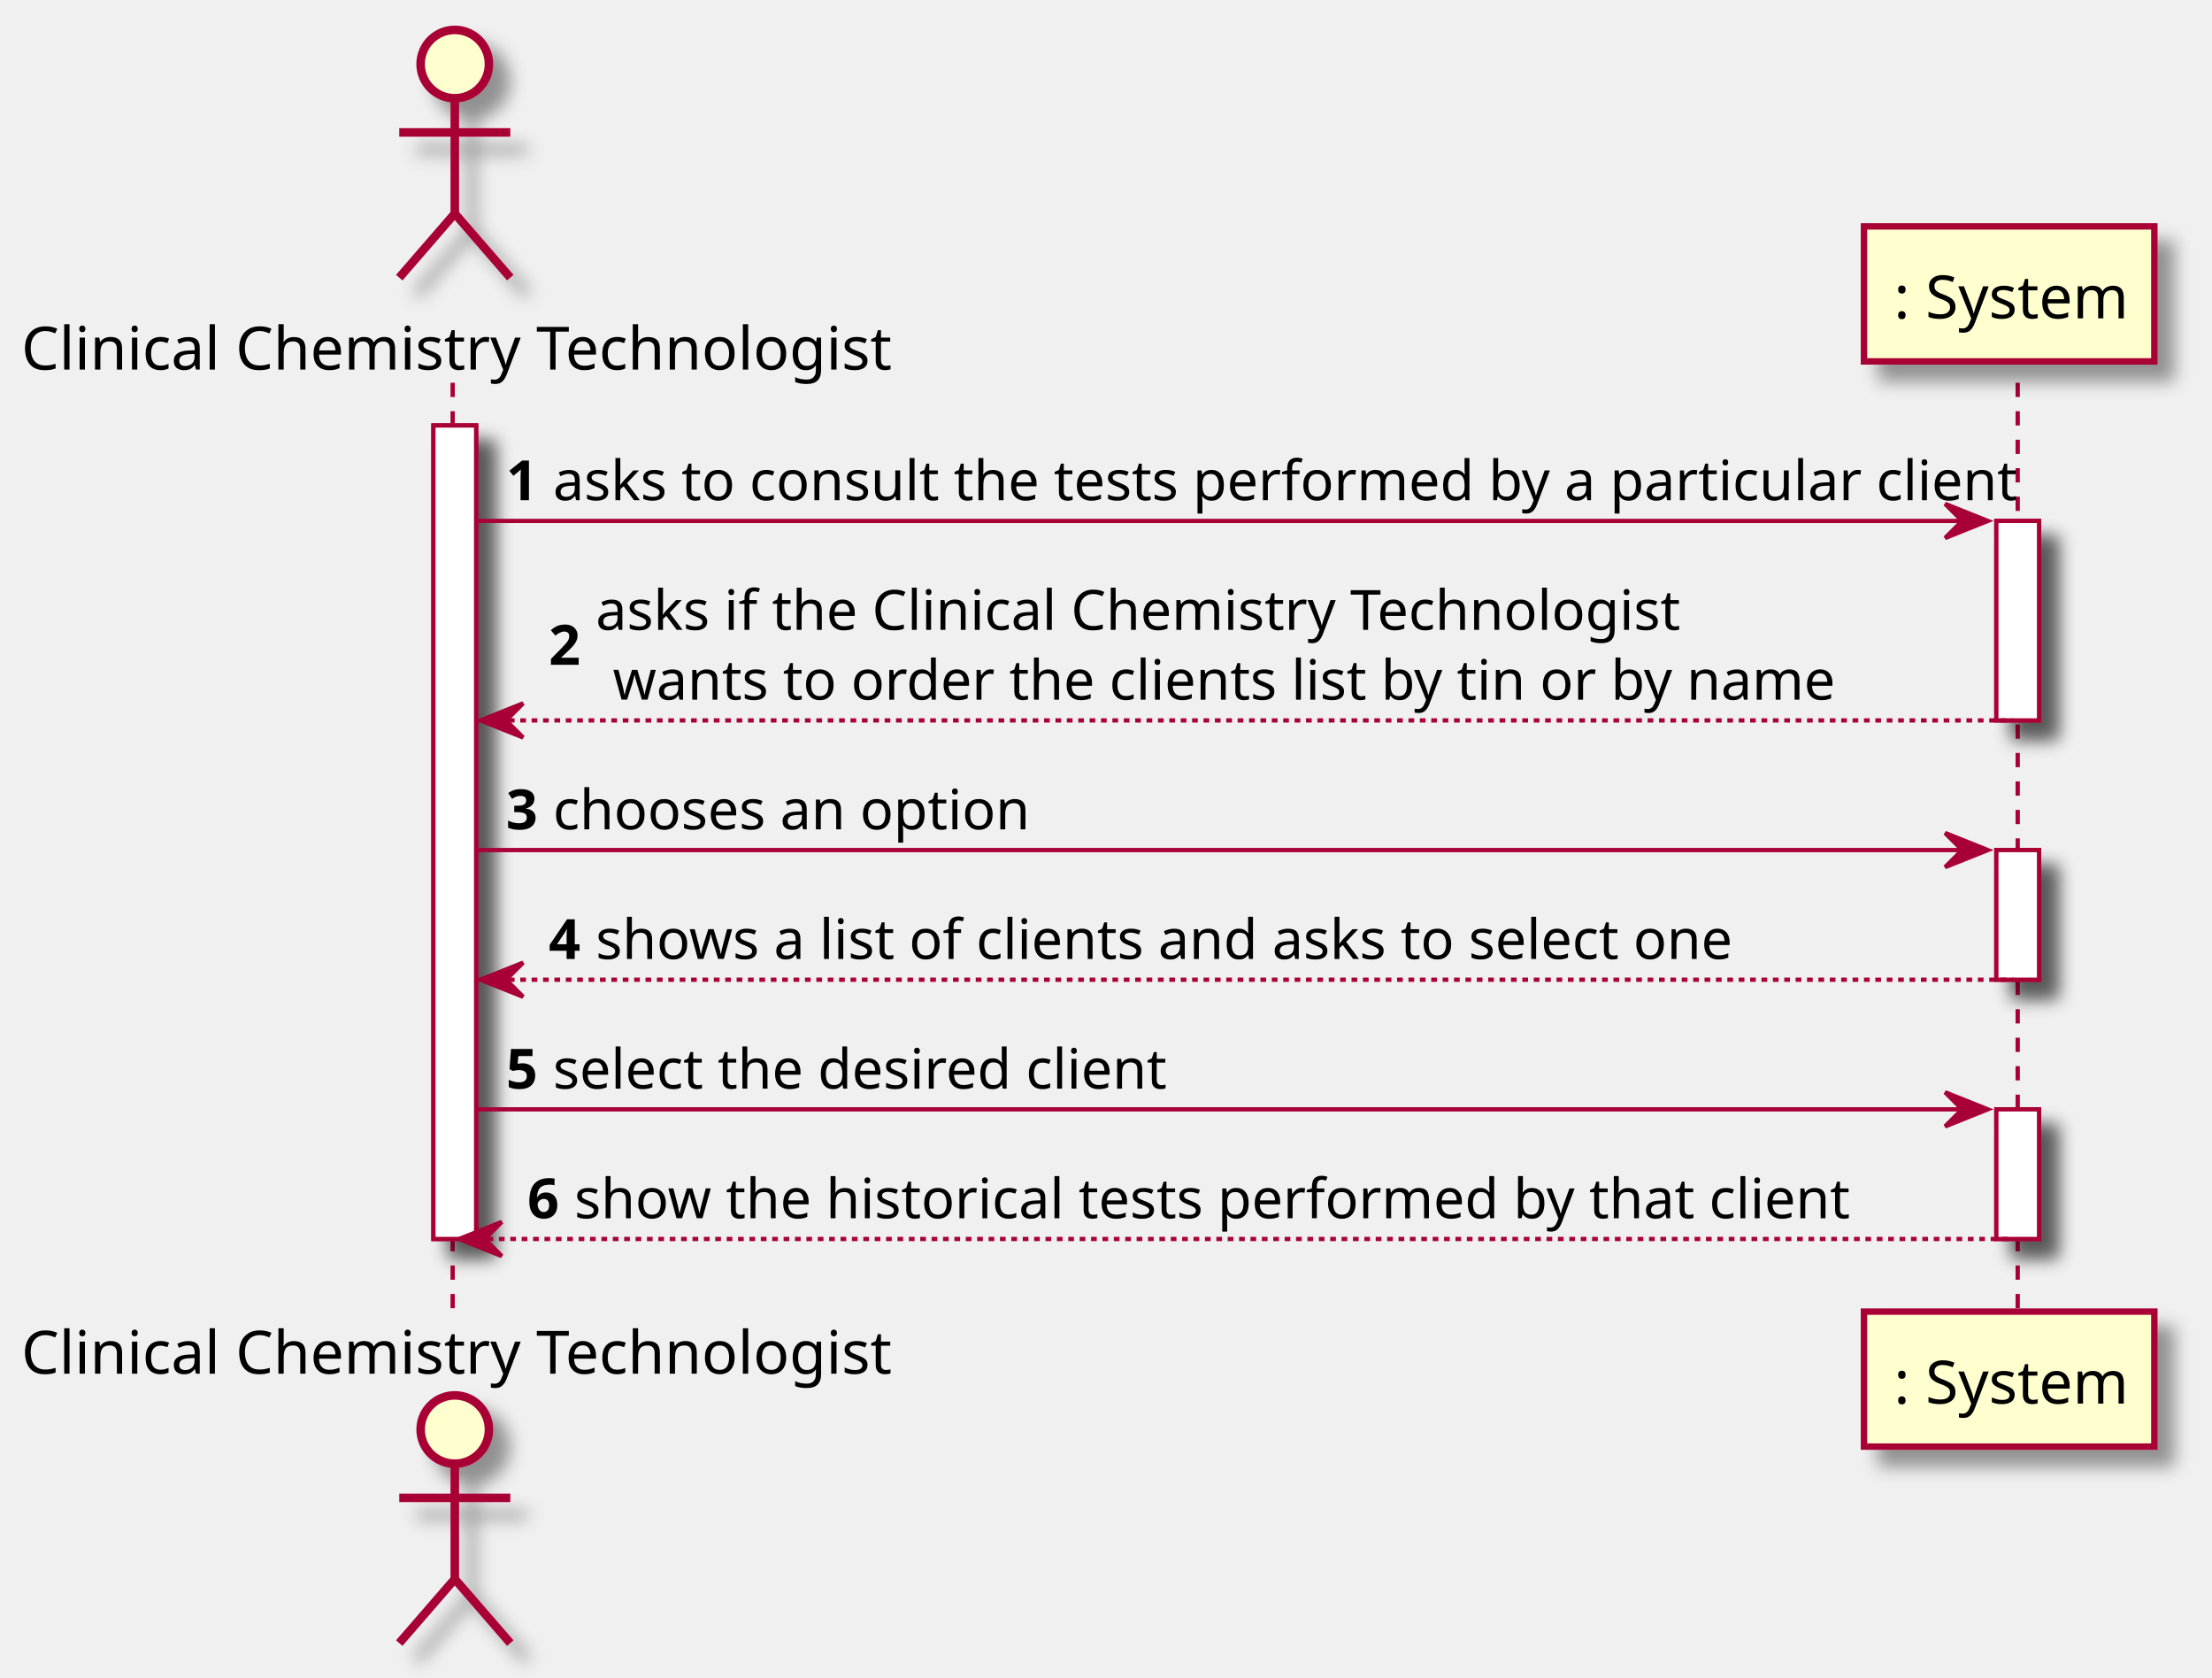
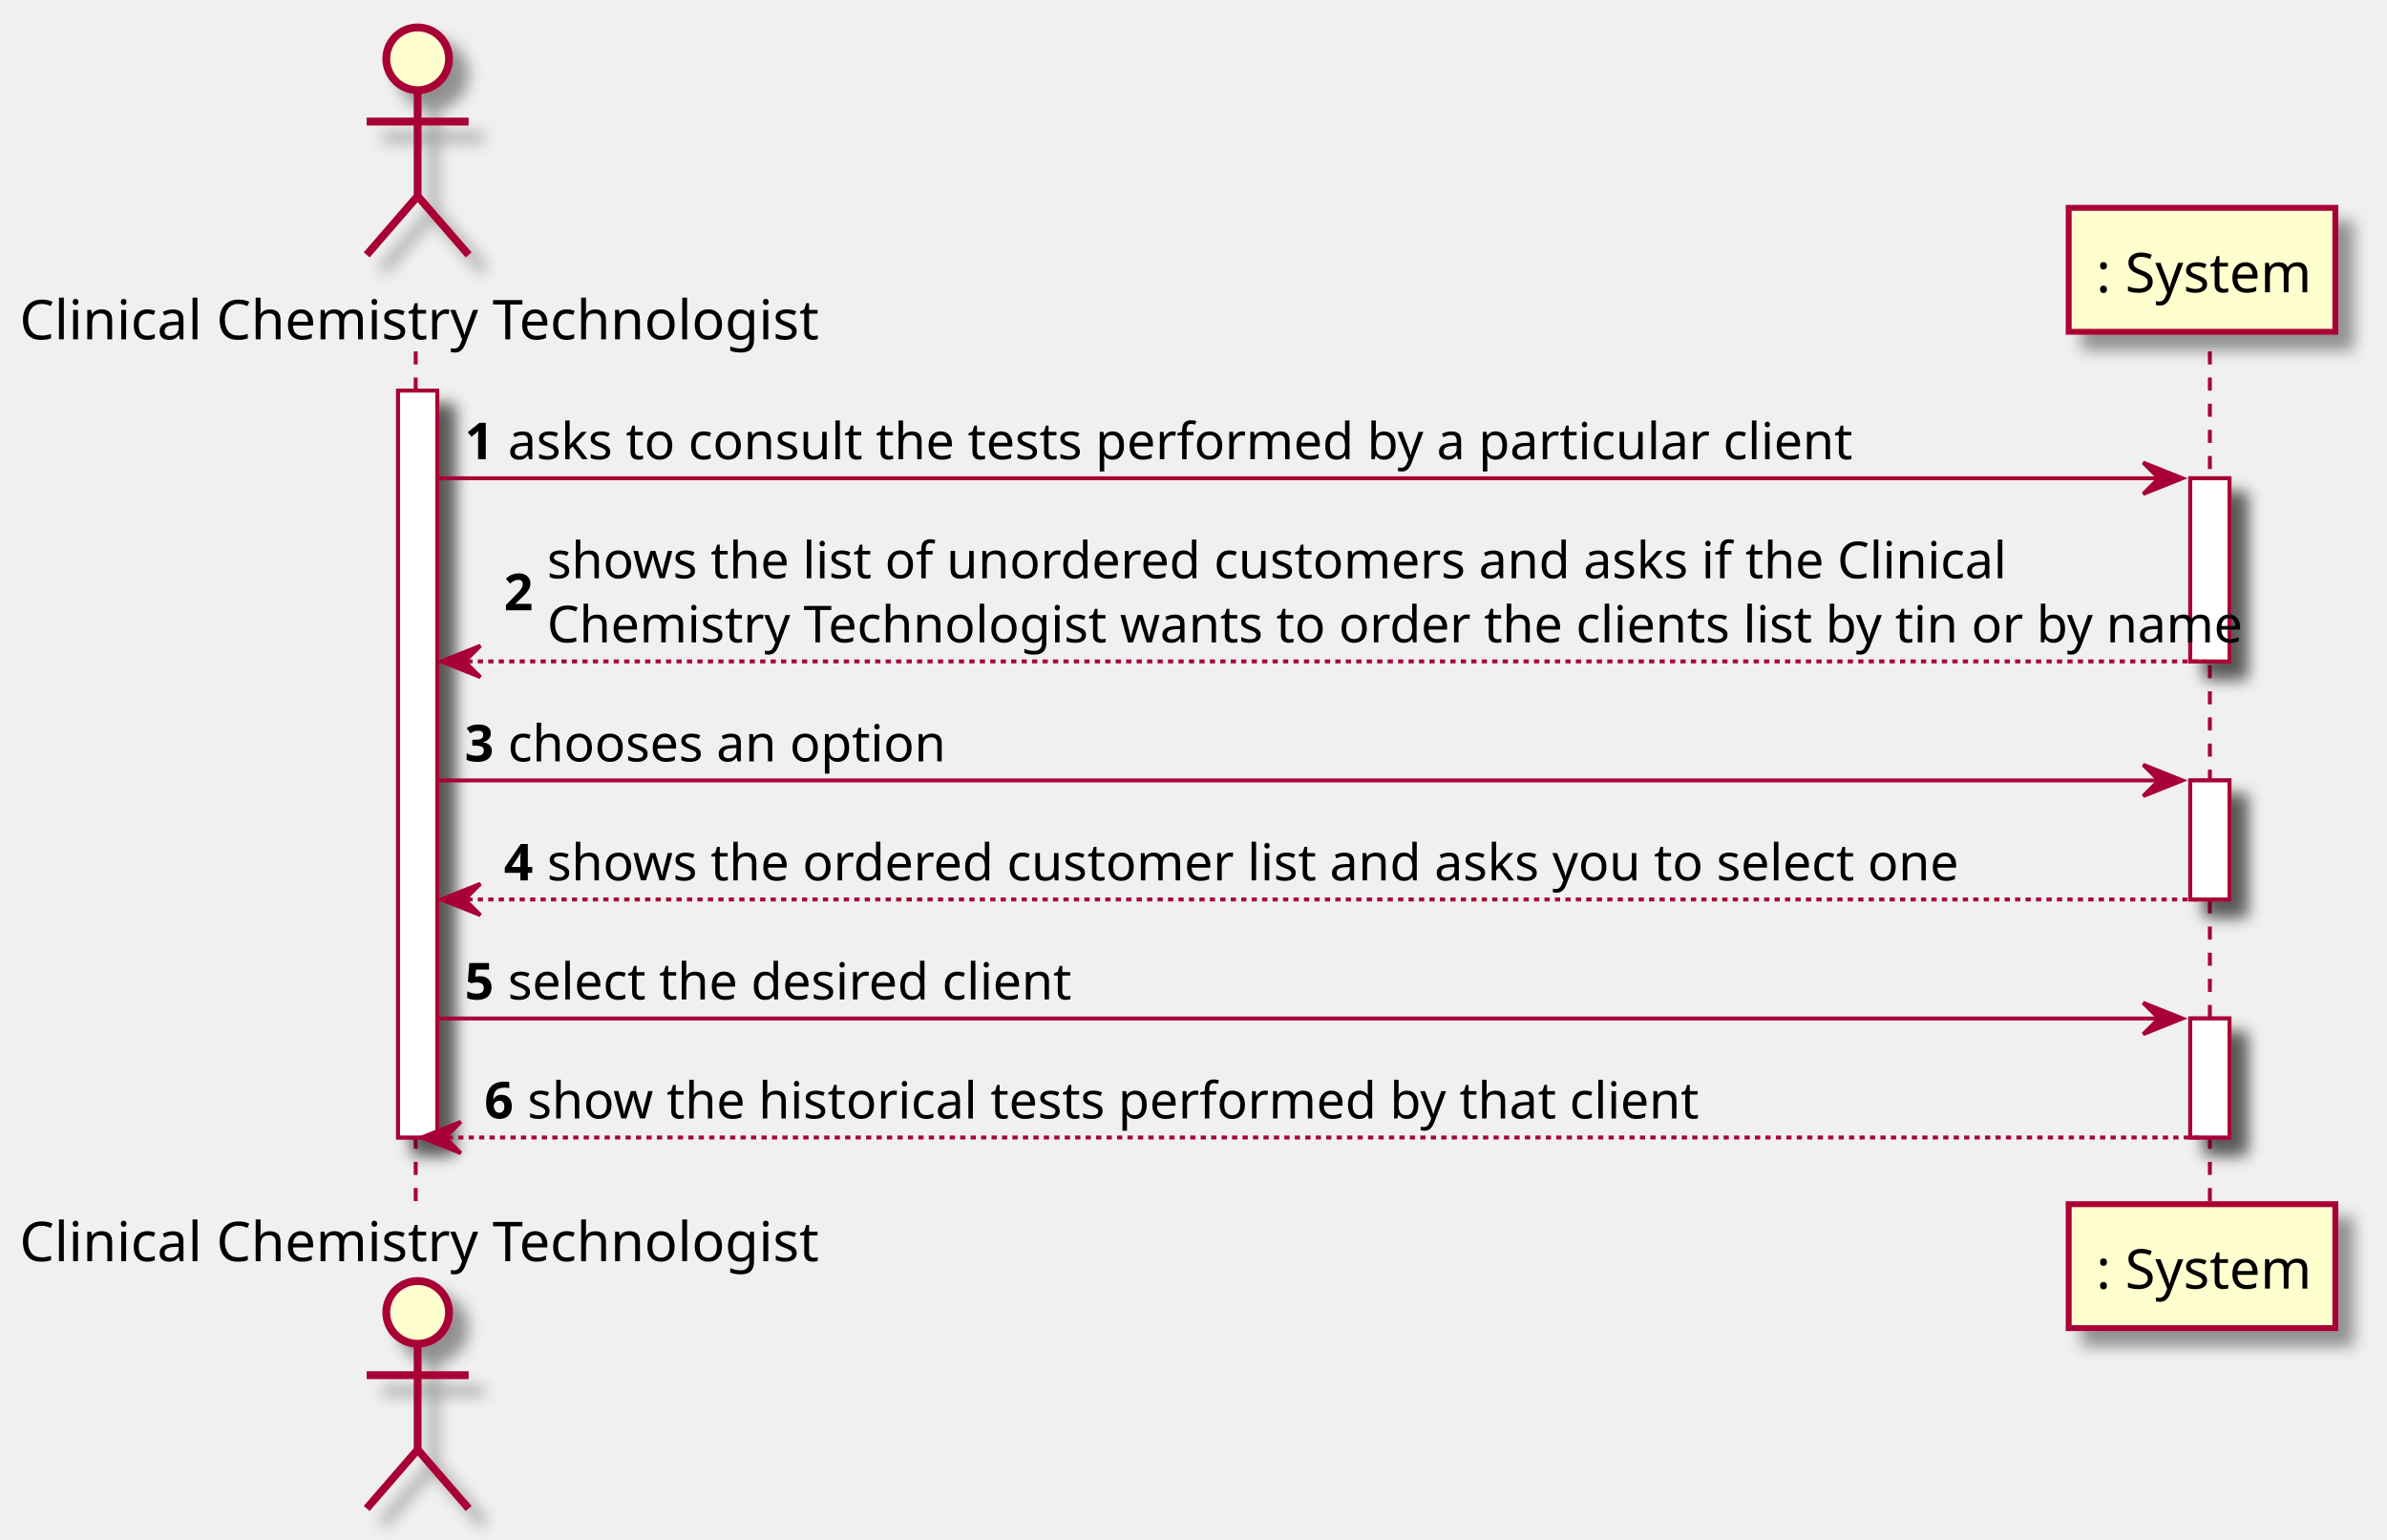
- <svg xmlns="http://www.w3.org/2000/svg" contentScriptType="application/ecmascript" contentStyleType="text/css" height="589.5px" preserveAspectRatio="none" style="width:777px;height:589px;background:#FFFFFF;" version="1.1" viewBox="0 0 777 589" width="777px" zoomAndPan="magnify">
+ <svg xmlns="http://www.w3.org/2000/svg" contentScriptType="application/ecmascript" contentStyleType="text/css" height="589.5px" preserveAspectRatio="none" style="width:913px;height:589px;background:#FFFFFF;" version="1.1" viewBox="0 0 913 589" width="913.5px" zoomAndPan="magnify">
  <defs>
-     <filter height="300%" id="fsaoeb4gzwf8w" width="300%" x="-1" y="-1">
+     <filter height="300%" id="fzd1ktmdbdrjh" width="300%" x="-1" y="-1">
      <feGaussianBlur result="blurOut" stdDeviation="3.0" />
      <feColorMatrix in="blurOut" result="blurOut2" type="matrix" values="0 0 0 0 0 0 0 0 0 0 0 0 0 0 0 0 0 0 .4 0" />
      <feOffset dx="6.0" dy="6.0" in="blurOut2" result="blurOut3" />
      <feBlend in="SourceGraphic" in2="blurOut3" mode="normal" />
    </filter>
  </defs>
  <g>
-     <rect fill="#FFFFFF" filter="url(#fsaoeb4gzwf8w)" height="285.691" style="stroke:#A80036;stroke-width:1.5;" width="15" x="152.25" y="149.414" />
-     <rect fill="#FFFFFF" filter="url(#fsaoeb4gzwf8w)" height="70.055" style="stroke:#A80036;stroke-width:1.5;" width="15" x="701.25" y="182.941" />
-     <rect fill="#FFFFFF" filter="url(#fsaoeb4gzwf8w)" height="45.527" style="stroke:#A80036;stroke-width:1.5;" width="15" x="701.25" y="298.523" />
-     <rect fill="#FFFFFF" filter="url(#fsaoeb4gzwf8w)" height="45.527" style="stroke:#A80036;stroke-width:1.5;" width="15" x="701.25" y="389.578" />
+     <rect fill="#FFFFFF" filter="url(#fzd1ktmdbdrjh)" height="285.691" style="stroke:#A80036;stroke-width:1.5;" width="15" x="152.25" y="149.414" />
+     <rect fill="#FFFFFF" filter="url(#fzd1ktmdbdrjh)" height="70.055" style="stroke:#A80036;stroke-width:1.5;" width="15" x="837.75" y="182.941" />
+     <rect fill="#FFFFFF" filter="url(#fzd1ktmdbdrjh)" height="45.527" style="stroke:#A80036;stroke-width:1.5;" width="15" x="837.75" y="298.523" />
+     <rect fill="#FFFFFF" filter="url(#fzd1ktmdbdrjh)" height="45.527" style="stroke:#A80036;stroke-width:1.5;" width="15" x="837.75" y="389.578" />
    <line style="stroke:#A80036;stroke-width:1.5;stroke-dasharray:5.0,5.0;" x1="159" x2="159" y1="134.414" y2="462.106" />
-     <line style="stroke:#A80036;stroke-width:1.5;stroke-dasharray:5.0,5.0;" x1="708.75" x2="708.75" y1="134.414" y2="462.106" />
+     <line style="stroke:#A80036;stroke-width:1.5;stroke-dasharray:5.0,5.0;" x1="845.25" x2="845.25" y1="134.414" y2="462.106" />
    <text fill="#000000" font-family="sans-serif" font-size="21" lengthAdjust="spacing" textLength="295.5" x="7.5" y="129.8">Clinical Chemistry Technologist</text>
-     <ellipse cx="159.75" cy="22.5" fill="#FEFECE" filter="url(#fsaoeb4gzwf8w)" rx="12" ry="12" style="stroke:#A80036;stroke-width:3.0;" />
-     <path d="M159.75,34.5 L159.75,75 M140.25,46.5 L179.25,46.5 M159.75,75 L140.25,97.5 M159.75,75 L179.25,97.5 " fill="none" filter="url(#fsaoeb4gzwf8w)" style="stroke:#A80036;stroke-width:3.0;" />
+     <ellipse cx="159.75" cy="22.5" fill="#FEFECE" filter="url(#fzd1ktmdbdrjh)" rx="12" ry="12" style="stroke:#A80036;stroke-width:3.0;" />
+     <path d="M159.75,34.5 L159.75,75 M140.25,46.5 L179.25,46.5 M159.75,75 L140.25,97.5 M159.75,75 L179.25,97.5 " fill="none" filter="url(#fzd1ktmdbdrjh)" style="stroke:#A80036;stroke-width:3.0;" />
    <text fill="#000000" font-family="sans-serif" font-size="21" lengthAdjust="spacing" textLength="295.5" x="7.5" y="482.405">Clinical Chemistry Technologist</text>
-     <ellipse cx="159.75" cy="502.019" fill="#FEFECE" filter="url(#fsaoeb4gzwf8w)" rx="12" ry="12" style="stroke:#A80036;stroke-width:3.0;" />
-     <path d="M159.75,514.019 L159.75,554.519 M140.25,526.019 L179.25,526.019 M159.75,554.519 L140.25,577.019 M159.75,554.519 L179.25,577.019 " fill="none" filter="url(#fsaoeb4gzwf8w)" style="stroke:#A80036;stroke-width:3.0;" />
-     <rect fill="#FEFECE" filter="url(#fsaoeb4gzwf8w)" height="47.414" style="stroke:#A80036;stroke-width:2.25;" width="102" x="654.75" y="79.5" />
-     <text fill="#000000" font-family="sans-serif" font-size="21" lengthAdjust="spacing" textLength="81" x="665.25" y="111.8">: System</text>
-     <rect fill="#FEFECE" filter="url(#fsaoeb4gzwf8w)" height="47.414" style="stroke:#A80036;stroke-width:2.25;" width="102" x="654.75" y="460.606" />
-     <text fill="#000000" font-family="sans-serif" font-size="21" lengthAdjust="spacing" textLength="81" x="665.25" y="492.905">: System</text>
-     <rect fill="#FFFFFF" filter="url(#fsaoeb4gzwf8w)" height="285.691" style="stroke:#A80036;stroke-width:1.5;" width="15" x="152.25" y="149.414" />
-     <rect fill="#FFFFFF" filter="url(#fsaoeb4gzwf8w)" height="70.055" style="stroke:#A80036;stroke-width:1.5;" width="15" x="701.25" y="182.941" />
-     <rect fill="#FFFFFF" filter="url(#fsaoeb4gzwf8w)" height="45.527" style="stroke:#A80036;stroke-width:1.5;" width="15" x="701.25" y="298.523" />
-     <rect fill="#FFFFFF" filter="url(#fsaoeb4gzwf8w)" height="45.527" style="stroke:#A80036;stroke-width:1.5;" width="15" x="701.25" y="389.578" />
-     <polygon fill="#A80036" points="683.25,176.941,698.25,182.941,683.25,188.941,689.25,182.941" style="stroke:#A80036;stroke-width:1.5;" />
-     <line style="stroke:#A80036;stroke-width:1.5;" x1="167.25" x2="692.25" y1="182.941" y2="182.941" />
+     <ellipse cx="159.75" cy="502.019" fill="#FEFECE" filter="url(#fzd1ktmdbdrjh)" rx="12" ry="12" style="stroke:#A80036;stroke-width:3.0;" />
+     <path d="M159.75,514.019 L159.75,554.519 M140.25,526.019 L179.25,526.019 M159.75,554.519 L140.25,577.019 M159.75,554.519 L179.25,577.019 " fill="none" filter="url(#fzd1ktmdbdrjh)" style="stroke:#A80036;stroke-width:3.0;" />
+     <rect fill="#FEFECE" filter="url(#fzd1ktmdbdrjh)" height="47.414" style="stroke:#A80036;stroke-width:2.25;" width="102" x="791.25" y="79.5" />
+     <text fill="#000000" font-family="sans-serif" font-size="21" lengthAdjust="spacing" textLength="81" x="801.75" y="111.8">: System</text>
+     <rect fill="#FEFECE" filter="url(#fzd1ktmdbdrjh)" height="47.414" style="stroke:#A80036;stroke-width:2.25;" width="102" x="791.25" y="460.606" />
+     <text fill="#000000" font-family="sans-serif" font-size="21" lengthAdjust="spacing" textLength="81" x="801.75" y="492.905">: System</text>
+     <rect fill="#FFFFFF" filter="url(#fzd1ktmdbdrjh)" height="285.691" style="stroke:#A80036;stroke-width:1.5;" width="15" x="152.25" y="149.414" />
+     <rect fill="#FFFFFF" filter="url(#fzd1ktmdbdrjh)" height="70.055" style="stroke:#A80036;stroke-width:1.5;" width="15" x="837.75" y="182.941" />
+     <rect fill="#FFFFFF" filter="url(#fzd1ktmdbdrjh)" height="45.527" style="stroke:#A80036;stroke-width:1.5;" width="15" x="837.75" y="298.523" />
+     <rect fill="#FFFFFF" filter="url(#fzd1ktmdbdrjh)" height="45.527" style="stroke:#A80036;stroke-width:1.5;" width="15" x="837.75" y="389.578" />
+     <polygon fill="#A80036" points="819.75,176.941,834.75,182.941,819.75,188.941,825.75,182.941" style="stroke:#A80036;stroke-width:1.5;" />
+     <line style="stroke:#A80036;stroke-width:1.5;" x1="167.25" x2="828.75" y1="182.941" y2="182.941" />
    <text fill="#000000" font-family="sans-serif" font-size="19.5" font-weight="bold" lengthAdjust="spacing" textLength="10.5" x="177.75" y="175.657">1</text>
    <text fill="#000000" font-family="sans-serif" font-size="19.5" lengthAdjust="spacing" textLength="489" x="194.25" y="175.657">asks to consult the tests performed by a particular client</text>
    <polygon fill="#A80036" points="183.75,246.996,168.75,252.996,183.75,258.996,177.75,252.996" style="stroke:#A80036;stroke-width:1.5;" />
-     <line style="stroke:#A80036;stroke-width:1.5;stroke-dasharray:2.0,2.0;" x1="174.75" x2="707.25" y1="252.996" y2="252.996" />
+     <line style="stroke:#A80036;stroke-width:1.5;stroke-dasharray:2.0,2.0;" x1="174.75" x2="843.75" y1="252.996" y2="252.996" />
    <text fill="#000000" font-family="sans-serif" font-size="19.5" font-weight="bold" lengthAdjust="spacing" textLength="10.5" x="192.75" y="233.448">2</text>
-     <text fill="#000000" font-family="sans-serif" font-size="19.5" lengthAdjust="spacing" textLength="369" x="209.25" y="221.184">asks if the Clinical Chemistry Technologist</text>
-     <text fill="#000000" font-family="sans-serif" font-size="19.5" lengthAdjust="spacing" textLength="408" x="215.25" y="245.711">wants to order the clients list by tin or by name</text>
-     <polygon fill="#A80036" points="683.25,292.523,698.25,298.523,683.25,304.523,689.25,298.523" style="stroke:#A80036;stroke-width:1.5;" />
-     <line style="stroke:#A80036;stroke-width:1.5;" x1="167.25" x2="692.25" y1="298.523" y2="298.523" />
+     <text fill="#000000" font-family="sans-serif" font-size="19.5" lengthAdjust="spacing" textLength="532.5" x="209.25" y="221.184">shows the list of unordered customers and asks if the Clinical</text>
+     <text fill="#000000" font-family="sans-serif" font-size="19.5" lengthAdjust="spacing" textLength="618" x="209.25" y="245.711">Chemistry Technologist wants to order the clients list by tin or by name</text>
+     <polygon fill="#A80036" points="819.75,292.523,834.75,298.523,819.75,304.523,825.75,298.523" style="stroke:#A80036;stroke-width:1.5;" />
+     <line style="stroke:#A80036;stroke-width:1.5;" x1="167.25" x2="828.75" y1="298.523" y2="298.523" />
    <text fill="#000000" font-family="sans-serif" font-size="19.5" font-weight="bold" lengthAdjust="spacing" textLength="10.5" x="177.75" y="291.239">3</text>
    <text fill="#000000" font-family="sans-serif" font-size="19.5" lengthAdjust="spacing" textLength="159" x="194.25" y="291.239">chooses an option</text>
    <polygon fill="#A80036" points="183.75,338.051,168.75,344.051,183.75,350.051,177.75,344.051" style="stroke:#A80036;stroke-width:1.5;" />
-     <line style="stroke:#A80036;stroke-width:1.5;stroke-dasharray:2.0,2.0;" x1="174.75" x2="707.25" y1="344.051" y2="344.051" />
+     <line style="stroke:#A80036;stroke-width:1.5;stroke-dasharray:2.0,2.0;" x1="174.75" x2="843.75" y1="344.051" y2="344.051" />
    <text fill="#000000" font-family="sans-serif" font-size="19.5" font-weight="bold" lengthAdjust="spacing" textLength="10.5" x="192.75" y="336.766">4</text>
-     <text fill="#000000" font-family="sans-serif" font-size="19.5" lengthAdjust="spacing" textLength="391.5" x="209.25" y="336.766">shows a list of clients and asks to select one</text>
-     <polygon fill="#A80036" points="683.25,383.578,698.25,389.578,683.25,395.578,689.25,389.578" style="stroke:#A80036;stroke-width:1.5;" />
-     <line style="stroke:#A80036;stroke-width:1.5;" x1="167.25" x2="692.25" y1="389.578" y2="389.578" />
+     <text fill="#000000" font-family="sans-serif" font-size="19.5" lengthAdjust="spacing" textLength="519" x="209.25" y="336.766">shows the ordered customer list and asks you to select one</text>
+     <polygon fill="#A80036" points="819.75,383.578,834.75,389.578,819.75,395.578,825.75,389.578" style="stroke:#A80036;stroke-width:1.5;" />
+     <line style="stroke:#A80036;stroke-width:1.5;" x1="167.25" x2="828.75" y1="389.578" y2="389.578" />
    <text fill="#000000" font-family="sans-serif" font-size="19.5" font-weight="bold" lengthAdjust="spacing" textLength="10.5" x="177.75" y="382.293">5</text>
    <text fill="#000000" font-family="sans-serif" font-size="19.5" lengthAdjust="spacing" textLength="207" x="194.25" y="382.293">select the desired client</text>
    <polygon fill="#A80036" points="176.25,429.106,161.25,435.106,176.25,441.106,170.25,435.106" style="stroke:#A80036;stroke-width:1.5;" />
-     <line style="stroke:#A80036;stroke-width:1.5;stroke-dasharray:2.0,2.0;" x1="167.25" x2="707.25" y1="435.106" y2="435.106" />
+     <line style="stroke:#A80036;stroke-width:1.5;stroke-dasharray:2.0,2.0;" x1="167.25" x2="843.75" y1="435.106" y2="435.106" />
    <text fill="#000000" font-family="sans-serif" font-size="19.5" font-weight="bold" lengthAdjust="spacing" textLength="10.5" x="185.25" y="427.821">6</text>
    <text fill="#000000" font-family="sans-serif" font-size="19.5" lengthAdjust="spacing" textLength="421.5" x="201.75" y="427.821">show the historical tests performed by that client</text>
  </g>
</svg>
